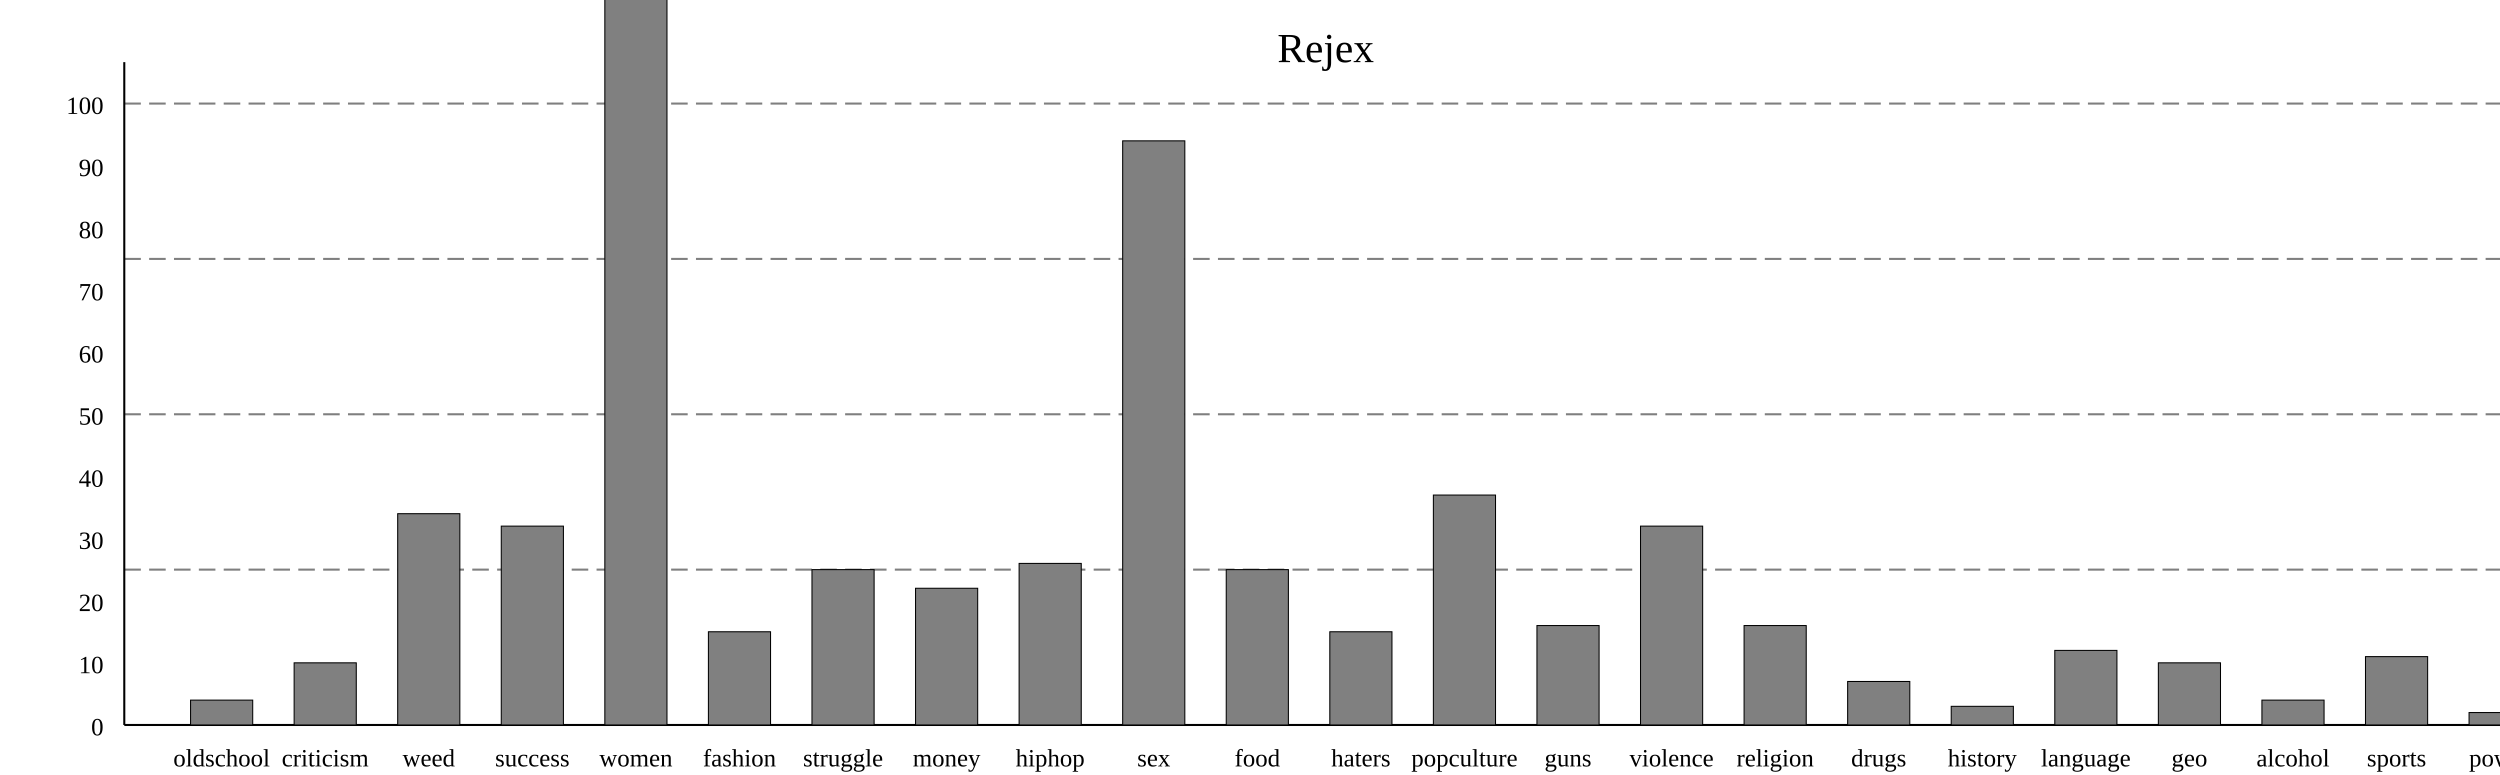
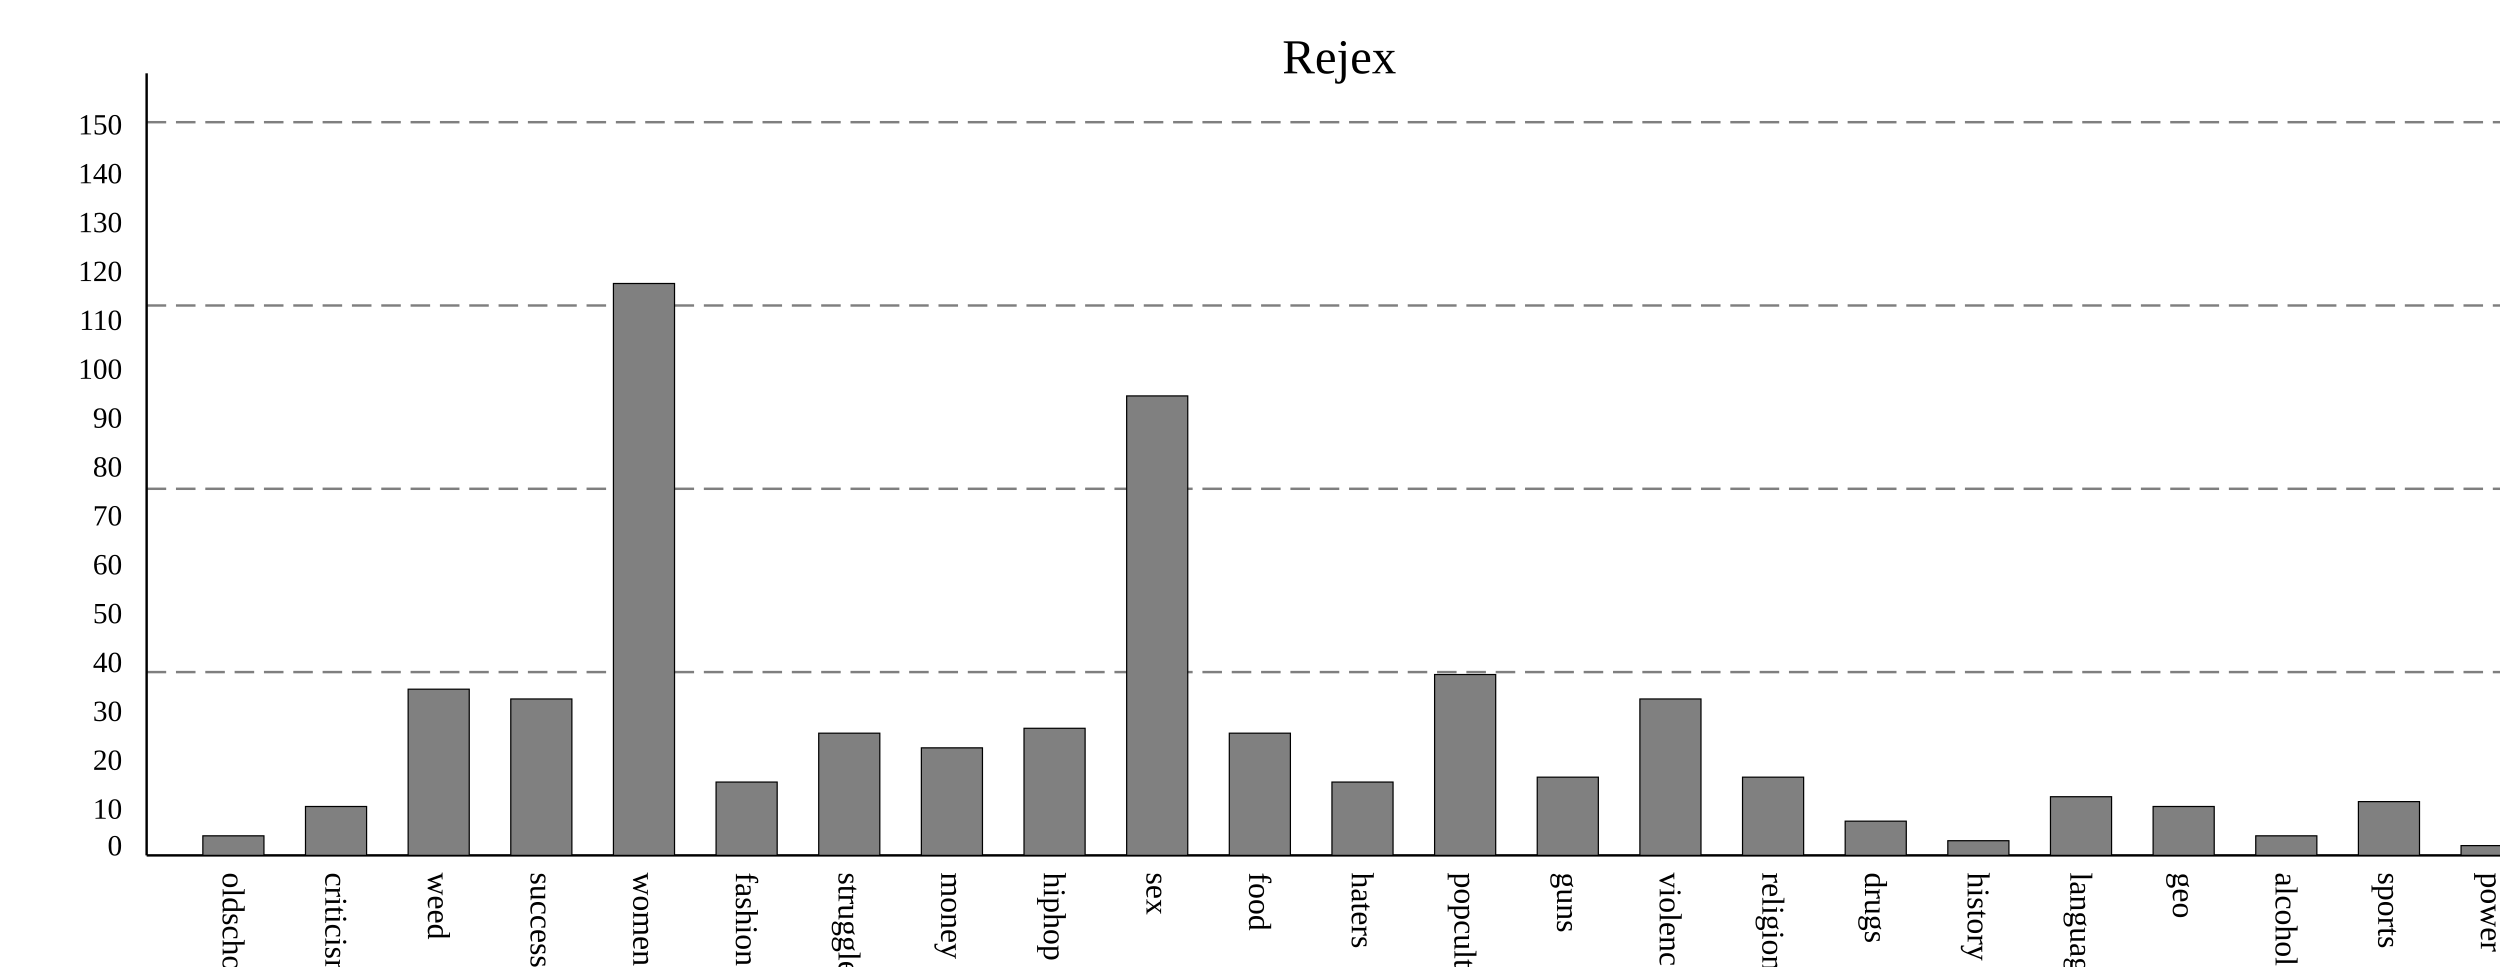
<svg xmlns="http://www.w3.org/2000/svg" height="100%" width="100%">
  <g transform="translate(40, 350)">
-     <text x="600" y="-320" text-anchor="middle" font-size="20px">Rejex</text>
+     <text x="508" y="-320" text-anchor="middle" font-size="20px">Rejex</text>
    <line x1="20" x2="20" y1="0" y2="-320" stroke="black" stroke-width="1" />
-     <line x1="20" x2="1200" y1="0" y2="0" stroke="black" stroke-width="1" />
-     <line x1="20" x2="1200" y1="-75" y2="-75" stroke="black" opacity="0.5" stroke-dasharray="8 4" stroke-width="1" />
-     <line x1="20" x2="1200" y1="-150" y2="-150" stroke="black" opacity="0.5" stroke-dasharray="8 4" stroke-width="1" />
-     <line x1="20" x2="1200" y1="-225" y2="-225" stroke="black" opacity="0.5" stroke-dasharray="8 4" stroke-width="1" />
-     <line x1="20" x2="1200" y1="-300" y2="-300" stroke="black" opacity="0.5" stroke-dasharray="8 4" stroke-width="1" />
-     <text x="10" y="5" text-anchor="end">0</text>
-     <text x="10" y="-25" text-anchor="end">10</text>
-     <text x="10" y="-55" text-anchor="end">20</text>
-     <text x="10" y="-85" text-anchor="end">30</text>
-     <text x="10" y="-115" text-anchor="end">40</text>
-     <text x="10" y="-145" text-anchor="end">50</text>
-     <text x="10" y="-175" text-anchor="end">60</text>
-     <text x="10" y="-205" text-anchor="end">70</text>
-     <text x="10" y="-235" text-anchor="end">80</text>
-     <text x="10" y="-265" text-anchor="end">90</text>
-     <text x="10" y="-295" text-anchor="end">100</text>
-     <rect x="52" y="-12" stroke="black" stroke-width=".5" fill="gray" width="30" height="12" />
-     <text x="67" y="20" text-anchor="middle" font-size="12px">oldschool</text>
-     <rect x="102" y="-30" stroke="black" stroke-width=".5" fill="gray" width="30" height="30" />
-     <text x="117" y="20" text-anchor="middle" font-size="12px">criticism</text>
-     <rect x="152" y="-102" stroke="black" stroke-width=".5" fill="gray" width="30" height="102" />
-     <text x="167" y="20" text-anchor="middle" font-size="12px">weed</text>
-     <rect x="202" y="-96" stroke="black" stroke-width=".5" fill="gray" width="30" height="96" />
-     <text x="217" y="20" text-anchor="middle" font-size="12px">success</text>
-     <rect x="252" y="-351" stroke="black" stroke-width=".5" fill="gray" width="30" height="351" />
-     <text x="267" y="20" text-anchor="middle" font-size="12px">women</text>
-     <rect x="302" y="-45" stroke="black" stroke-width=".5" fill="gray" width="30" height="45" />
-     <text x="317" y="20" text-anchor="middle" font-size="12px">fashion</text>
-     <rect x="352" y="-75" stroke="black" stroke-width=".5" fill="gray" width="30" height="75" />
-     <text x="367" y="20" text-anchor="middle" font-size="12px">struggle</text>
-     <rect x="402" y="-66" stroke="black" stroke-width=".5" fill="gray" width="30" height="66" />
-     <text x="417" y="20" text-anchor="middle" font-size="12px">money</text>
-     <rect x="452" y="-78" stroke="black" stroke-width=".5" fill="gray" width="30" height="78" />
-     <text x="467" y="20" text-anchor="middle" font-size="12px">hiphop</text>
-     <rect x="502" y="-282" stroke="black" stroke-width=".5" fill="gray" width="30" height="282" />
-     <text x="517" y="20" text-anchor="middle" font-size="12px">sex</text>
-     <rect x="552" y="-75" stroke="black" stroke-width=".5" fill="gray" width="30" height="75" />
-     <text x="567" y="20" text-anchor="middle" font-size="12px">food</text>
-     <rect x="602" y="-45" stroke="black" stroke-width=".5" fill="gray" width="30" height="45" />
-     <text x="617" y="20" text-anchor="middle" font-size="12px">haters</text>
-     <rect x="652" y="-111" stroke="black" stroke-width=".5" fill="gray" width="30" height="111" />
-     <text x="667" y="20" text-anchor="middle" font-size="12px">popculture</text>
-     <rect x="702" y="-48" stroke="black" stroke-width=".5" fill="gray" width="30" height="48" />
-     <text x="717" y="20" text-anchor="middle" font-size="12px">guns</text>
-     <rect x="752" y="-96" stroke="black" stroke-width=".5" fill="gray" width="30" height="96" />
-     <text x="767" y="20" text-anchor="middle" font-size="12px">violence</text>
-     <rect x="802" y="-48" stroke="black" stroke-width=".5" fill="gray" width="30" height="48" />
-     <text x="817" y="20" text-anchor="middle" font-size="12px">religion</text>
-     <rect x="852" y="-21" stroke="black" stroke-width=".5" fill="gray" width="30" height="21" />
-     <text x="867" y="20" text-anchor="middle" font-size="12px">drugs</text>
-     <rect x="902" y="-9" stroke="black" stroke-width=".5" fill="gray" width="30" height="9" />
-     <text x="917" y="20" text-anchor="middle" font-size="12px">history</text>
-     <rect x="952" y="-36" stroke="black" stroke-width=".5" fill="gray" width="30" height="36" />
-     <text x="967" y="20" text-anchor="middle" font-size="12px">language</text>
-     <rect x="1002" y="-30" stroke="black" stroke-width=".5" fill="gray" width="30" height="30" />
-     <text x="1017" y="20" text-anchor="middle" font-size="12px">geo</text>
-     <rect x="1052" y="-12" stroke="black" stroke-width=".5" fill="gray" width="30" height="12" />
-     <text x="1067" y="20" text-anchor="middle" font-size="12px">alcohol</text>
-     <rect x="1102" y="-33" stroke="black" stroke-width=".5" fill="gray" width="30" height="33" />
-     <text x="1117" y="20" text-anchor="middle" font-size="12px">sports</text>
-     <rect x="1152" y="-6" stroke="black" stroke-width=".5" fill="gray" width="30" height="6" />
-     <text x="1167" y="20" text-anchor="middle" font-size="12px">power</text>
+     <line x1="20" x2="1016" y1="0" y2="0" stroke="black" stroke-width="1" />
+     <line x1="20" x2="1016" y1="-75" y2="-75" stroke="black" opacity="0.5" stroke-dasharray="8 4" stroke-width="1" />
+     <line x1="20" x2="1016" y1="-150" y2="-150" stroke="black" opacity="0.5" stroke-dasharray="8 4" stroke-width="1" />
+     <line x1="20" x2="1016" y1="-225" y2="-225" stroke="black" opacity="0.5" stroke-dasharray="8 4" stroke-width="1" />
+     <line x1="20" x2="1016" y1="-300" y2="-300" stroke="black" opacity="0.5" stroke-dasharray="8 4" stroke-width="1" />
+     <text x="10" y="0" text-anchor="end">0</text>
+     <text x="10" y="-15" text-anchor="end">10</text>
+     <text x="10" y="-35" text-anchor="end">20</text>
+     <text x="10" y="-55" text-anchor="end">30</text>
+     <text x="10" y="-75" text-anchor="end">40</text>
+     <text x="10" y="-95" text-anchor="end">50</text>
+     <text x="10" y="-115" text-anchor="end">60</text>
+     <text x="10" y="-135" text-anchor="end">70</text>
+     <text x="10" y="-155" text-anchor="end">80</text>
+     <text x="10" y="-175" text-anchor="end">90</text>
+     <text x="10" y="-195" text-anchor="end">100</text>
+     <text x="10" y="-215" text-anchor="end">110</text>
+     <text x="10" y="-235" text-anchor="end">120</text>
+     <text x="10" y="-255" text-anchor="end">130</text>
+     <text x="10" y="-275" text-anchor="end">140</text>
+     <text x="10" y="-295" text-anchor="end">150</text>
+     <rect x="43" y="-8" stroke="black" stroke-width=".5" fill="gray" width="25" height="8" />
+     <text style="writing-mode: tb;" x="55.5" y="7" text-anchor="right" font-size="13px">oldschool</text>
+     <rect x="85" y="-20" stroke="black" stroke-width=".5" fill="gray" width="25" height="20" />
+     <text style="writing-mode: tb;" x="97.5" y="7" text-anchor="right" font-size="13px">criticism</text>
+     <rect x="127" y="-68" stroke="black" stroke-width=".5" fill="gray" width="25" height="68" />
+     <text style="writing-mode: tb;" x="139.5" y="7" text-anchor="right" font-size="13px">weed</text>
+     <rect x="169" y="-64" stroke="black" stroke-width=".5" fill="gray" width="25" height="64" />
+     <text style="writing-mode: tb;" x="181.5" y="7" text-anchor="right" font-size="13px">success</text>
+     <rect x="211" y="-234" stroke="black" stroke-width=".5" fill="gray" width="25" height="234" />
+     <text style="writing-mode: tb;" x="223.5" y="7" text-anchor="right" font-size="13px">women</text>
+     <rect x="253" y="-30" stroke="black" stroke-width=".5" fill="gray" width="25" height="30" />
+     <text style="writing-mode: tb;" x="265.5" y="7" text-anchor="right" font-size="13px">fashion</text>
+     <rect x="295" y="-50" stroke="black" stroke-width=".5" fill="gray" width="25" height="50" />
+     <text style="writing-mode: tb;" x="307.5" y="7" text-anchor="right" font-size="13px">struggle</text>
+     <rect x="337" y="-44" stroke="black" stroke-width=".5" fill="gray" width="25" height="44" />
+     <text style="writing-mode: tb;" x="349.5" y="7" text-anchor="right" font-size="13px">money</text>
+     <rect x="379" y="-52" stroke="black" stroke-width=".5" fill="gray" width="25" height="52" />
+     <text style="writing-mode: tb;" x="391.5" y="7" text-anchor="right" font-size="13px">hiphop</text>
+     <rect x="421" y="-188" stroke="black" stroke-width=".5" fill="gray" width="25" height="188" />
+     <text style="writing-mode: tb;" x="433.5" y="7" text-anchor="right" font-size="13px">sex</text>
+     <rect x="463" y="-50" stroke="black" stroke-width=".5" fill="gray" width="25" height="50" />
+     <text style="writing-mode: tb;" x="475.5" y="7" text-anchor="right" font-size="13px">food</text>
+     <rect x="505" y="-30" stroke="black" stroke-width=".5" fill="gray" width="25" height="30" />
+     <text style="writing-mode: tb;" x="517.5" y="7" text-anchor="right" font-size="13px">haters</text>
+     <rect x="547" y="-74" stroke="black" stroke-width=".5" fill="gray" width="25" height="74" />
+     <text style="writing-mode: tb;" x="559.5" y="7" text-anchor="right" font-size="13px">popculture</text>
+     <rect x="589" y="-32" stroke="black" stroke-width=".5" fill="gray" width="25" height="32" />
+     <text style="writing-mode: tb;" x="601.5" y="7" text-anchor="right" font-size="13px">guns</text>
+     <rect x="631" y="-64" stroke="black" stroke-width=".5" fill="gray" width="25" height="64" />
+     <text style="writing-mode: tb;" x="643.5" y="7" text-anchor="right" font-size="13px">violence</text>
+     <rect x="673" y="-32" stroke="black" stroke-width=".5" fill="gray" width="25" height="32" />
+     <text style="writing-mode: tb;" x="685.5" y="7" text-anchor="right" font-size="13px">religion</text>
+     <rect x="715" y="-14" stroke="black" stroke-width=".5" fill="gray" width="25" height="14" />
+     <text style="writing-mode: tb;" x="727.5" y="7" text-anchor="right" font-size="13px">drugs</text>
+     <rect x="757" y="-6" stroke="black" stroke-width=".5" fill="gray" width="25" height="6" />
+     <text style="writing-mode: tb;" x="769.5" y="7" text-anchor="right" font-size="13px">history</text>
+     <rect x="799" y="-24" stroke="black" stroke-width=".5" fill="gray" width="25" height="24" />
+     <text style="writing-mode: tb;" x="811.5" y="7" text-anchor="right" font-size="13px">language</text>
+     <rect x="841" y="-20" stroke="black" stroke-width=".5" fill="gray" width="25" height="20" />
+     <text style="writing-mode: tb;" x="853.5" y="7" text-anchor="right" font-size="13px">geo</text>
+     <rect x="883" y="-8" stroke="black" stroke-width=".5" fill="gray" width="25" height="8" />
+     <text style="writing-mode: tb;" x="895.5" y="7" text-anchor="right" font-size="13px">alcohol</text>
+     <rect x="925" y="-22" stroke="black" stroke-width=".5" fill="gray" width="25" height="22" />
+     <text style="writing-mode: tb;" x="937.5" y="7" text-anchor="right" font-size="13px">sports</text>
+     <rect x="967" y="-4" stroke="black" stroke-width=".5" fill="gray" width="25" height="4" />
+     <text style="writing-mode: tb;" x="979.5" y="7" text-anchor="right" font-size="13px">power</text>
  </g>
</svg>
